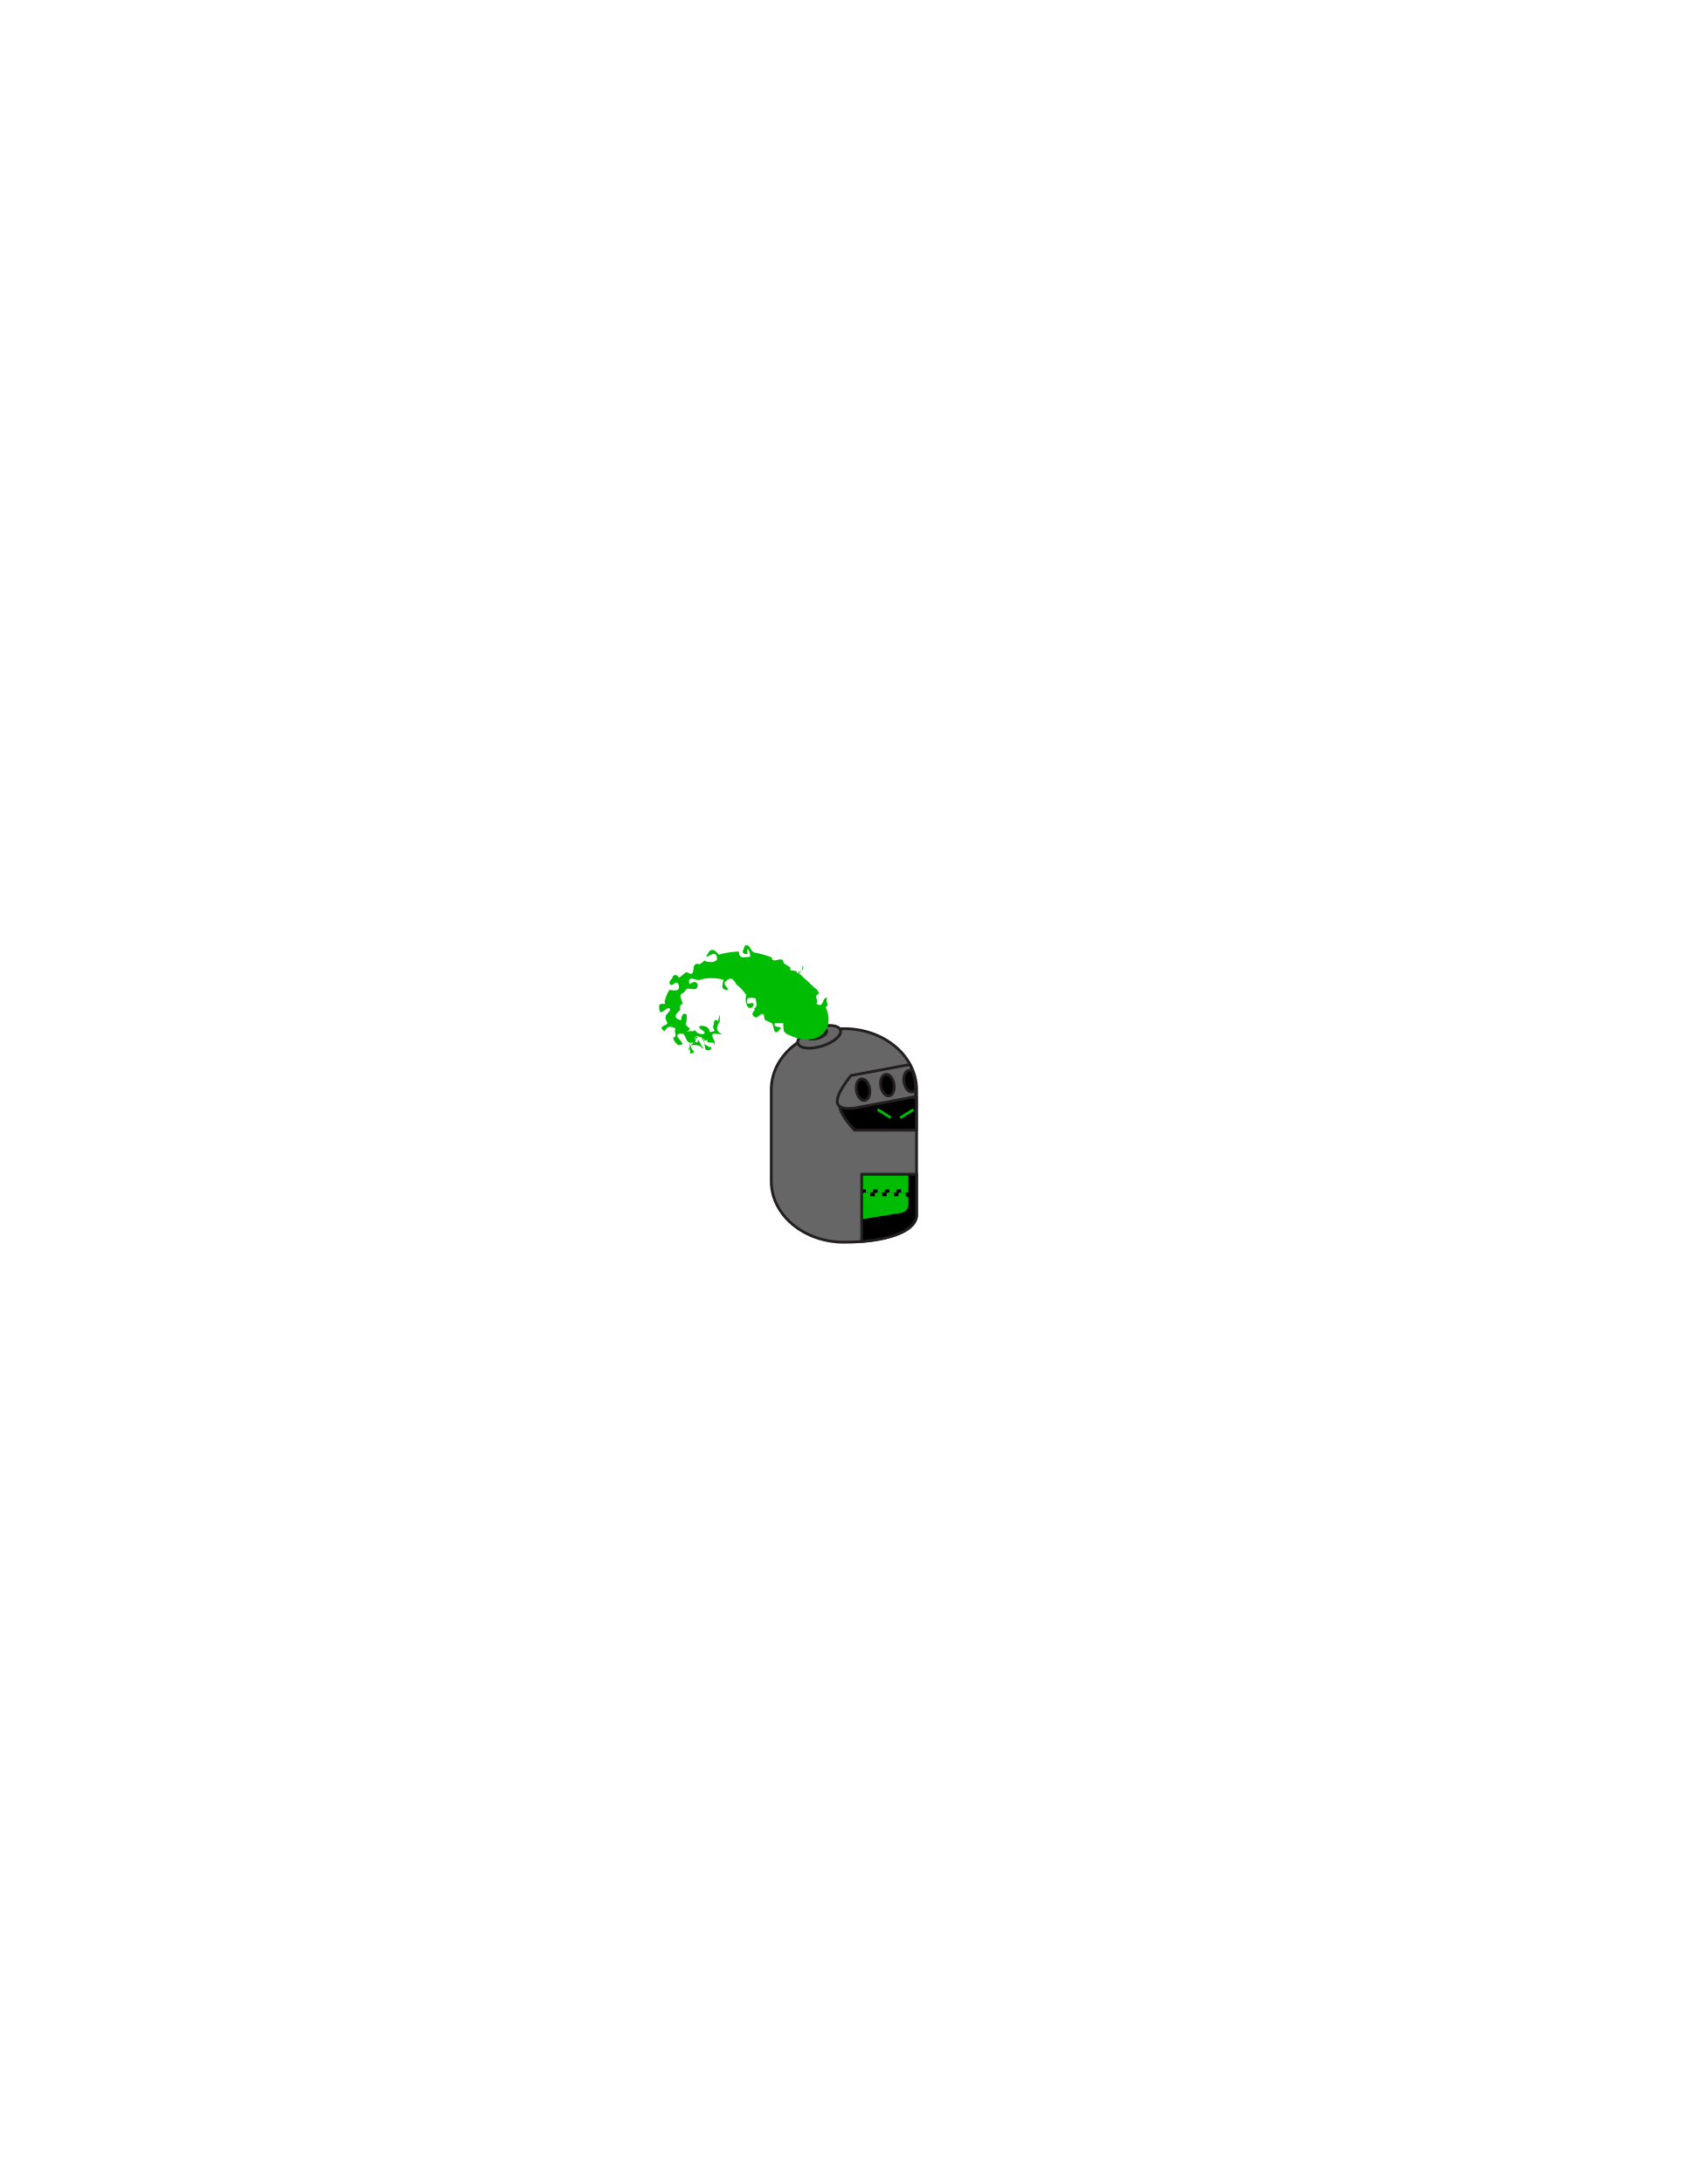
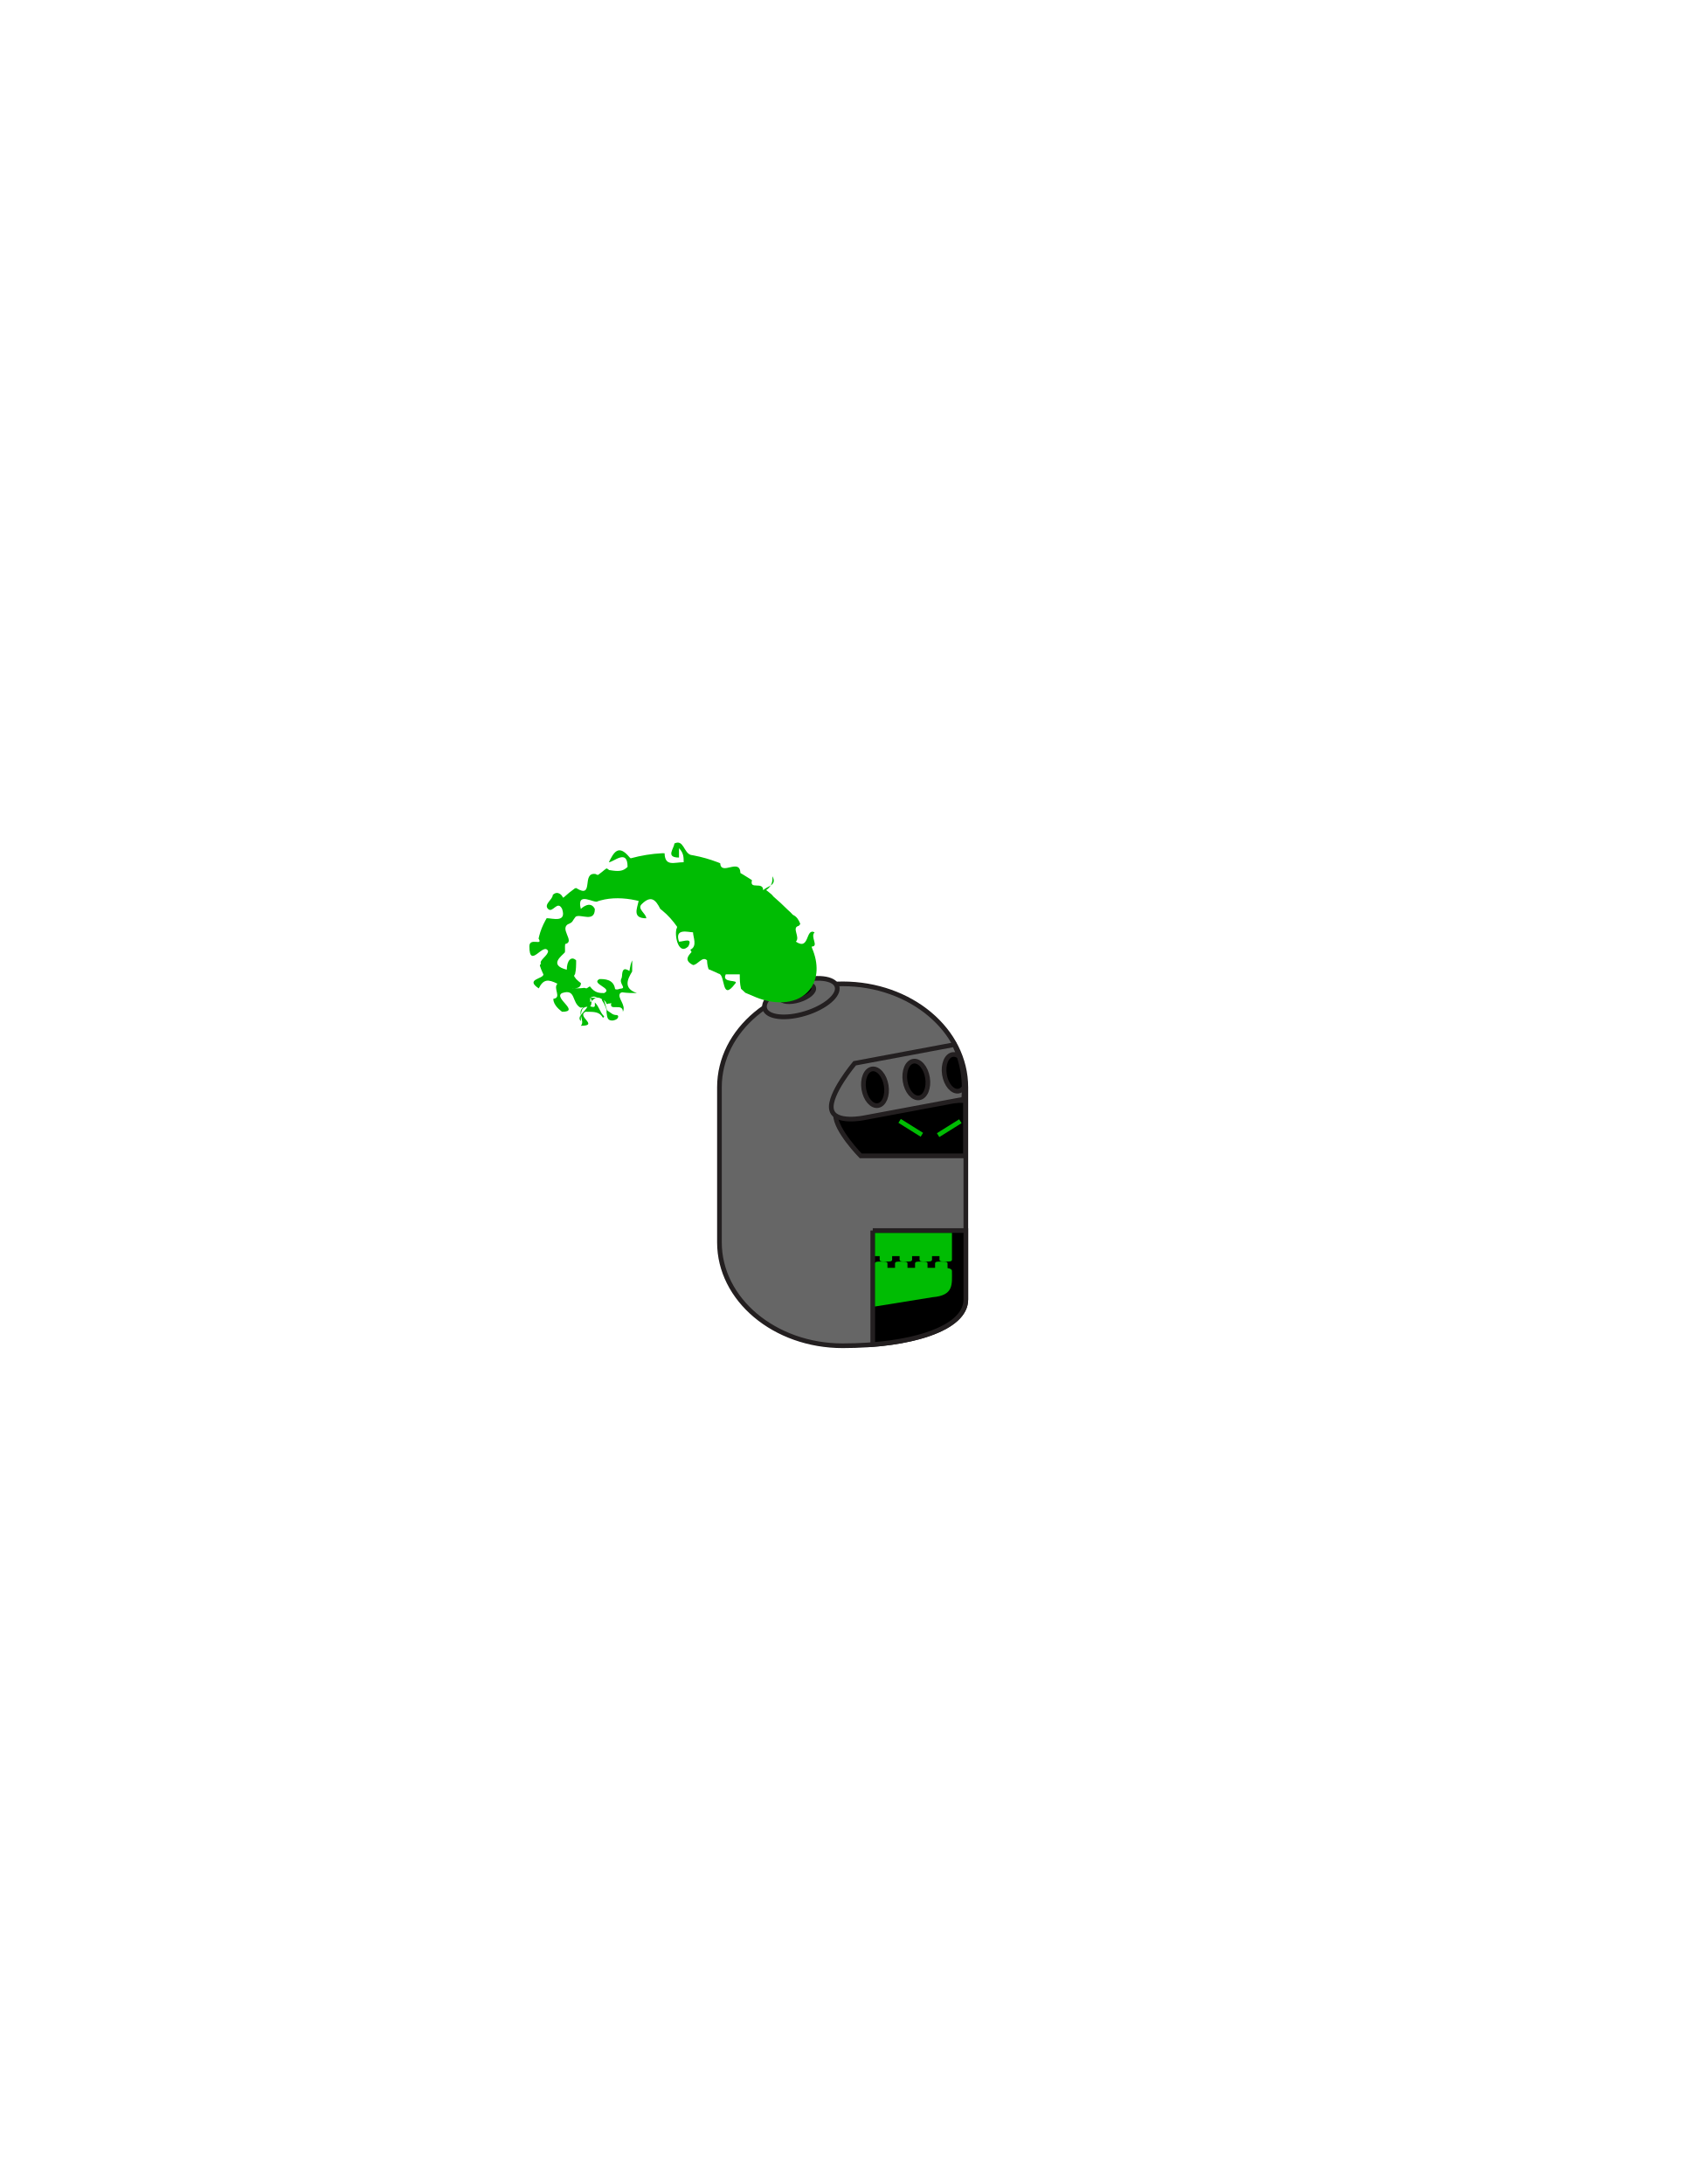
<svg xmlns="http://www.w3.org/2000/svg" version="1.1" id="Layer_1" x="0px" y="0px" width="612px" height="792px" viewBox="0 0 612 792" enable-background="new 0 0 612 792" xml:space="preserve">
-   <rect id="head_frame" x="231.166" y="330.917" fill-opacity="0" fill="#BBBCBE" width="151" height="131" />
-   <path id="PRIMARY" fill="#666666" stroke="#231F20" stroke-miterlimit="10" d="M332.348,440.566  c-0.003,6.268-11.797,9.906-26.348,9.906l0,0c-14.552,0-26.349-9.906-26.349-22.127v-33.191c0-12.221,11.797-22.127,26.349-22.127  l0,0c14.551,0,26.348,9.907,26.348,22.127V440.566z" />
-   <path stroke="#231F20" stroke-miterlimit="10" d="M304.484,401.083c0,3.269,5.38,8.752,5.38,8.752h22.398c0,0,0-2.649,0-5.919l0,0  c0-3.269,0-5.918,0-5.918h-22.398C309.864,397.998,304.484,397.814,304.484,401.083L304.484,401.083z" />
+   <rect id="head_frame" x="178.666" y="285.417" fill-opacity="0" fill="#BBBCBE" width="256" height="222" />
+   <path id="PRIMARY" fill="#666666" stroke="#231F20" stroke-width="1.695" stroke-miterlimit="10" d="M350.206,471.235  c-0.005,10.621-20,16.787-44.669,16.787l0,0c-24.671,0-44.671-16.787-44.671-37.497v-56.248c0-20.71,20-37.499,44.671-37.499l0,0  c24.669,0,44.669,16.789,44.669,37.499V471.235z" />
+   <path stroke="#231F20" stroke-width="1.695" stroke-miterlimit="10" d="M302.967,404.324c0,5.539,9.121,14.832,9.121,14.832h37.974  c0,0,0-4.49,0-10.031l0,0c0-5.539,0-10.028,0-10.028h-37.974C312.088,399.097,302.967,398.785,302.967,404.324L302.967,404.324z" />
  <circle id="SECONDARY_1_" display="none" fill="#00BC03" cx="320.507" cy="403.916" r="2.833" />
-   <path id="PRIMARY_1_" fill="#666666" stroke="#231F20" stroke-miterlimit="10" d="M331.974,396.284  c0.163-3.608-0.588-7.076-2.061-10.255l-21.348,3.999c0,0-5.552,6.618-4.95,9.831c0.601,3.214,7.128,1.804,7.128,1.804l21.167-3.965  L331.974,396.284z" />
-   <ellipse transform="matrix(0.9873 -0.159 0.159 0.9873 -58.8426 54.7735)" stroke="#231F20" stroke-miterlimit="10" cx="312.92" cy="395.16" rx="2.426" ry="3.966" />
-   <ellipse transform="matrix(0.9873 -0.159 0.159 0.9873 -58.4661 56.1571)" stroke="#231F20" stroke-miterlimit="10" cx="321.756" cy="393.499" rx="2.426" ry="3.965" />
-   <path stroke="#231F20" stroke-miterlimit="10" d="M330.796,395.981c0.479-0.077,0.883-0.383,1.193-0.836  c-0.018-2.273-0.394-4.482-1.083-6.591c-0.431-0.321-0.9-0.479-1.369-0.404c-1.322,0.213-2.113,2.139-1.766,4.301  C328.122,394.614,329.475,396.194,330.796,395.981z" />
-   <path stroke="#231F20" stroke-miterlimit="10" d="M312.442,425.82v24.4c11.436-0.922,19.902-4.345,19.905-9.654V425.82H312.442z" />
-   <path id="SECONDARY_8_" fill="#00BC03" d="M329.376,434.563c0.04-0.432-0.332-0.623-0.938-0.709v-0.982  c0-0.448-0.598-0.416-1.333-0.416c-0.736,0-1.334-0.032-1.334,0.416v0.92h-1.616v-0.919c0-0.449-0.598-0.417-1.333-0.417  c-0.736,0-1.334-0.032-1.334,0.417v0.919h-1.617v-0.919c0-0.449-0.598-0.417-1.333-0.417c-0.736,0-1.334-0.032-1.334,0.417v0.919  h-1.616v-0.919c0-0.449-0.598-0.417-1.333-0.417c-0.736,0-1.334-0.032-1.334,0.417v0.919c0,0,0,0.768,0,1.81  c0,0.214,0,0.437,0,0.669c0,1.37,0,5.803,0,5.803l12.305-1.99C329.792,439.708,329.386,437.333,329.376,434.563z" />
-   <path id="SECONDARY_3_" fill="#00BC03" d="M325.799,426.328H312.92c0,0,0,1.109,0,2.479c0,1.37,0,2.48,0,2.48h1v0.75  c0,0.449,0.598,0.418,1.334,0.418c0.735,0,1.333,0.031,1.333-0.418v-0.75h1.597v0.75c0,0.449,0.598,0.418,1.334,0.418  s1.334,0.031,1.334-0.418v-0.75h1.597v0.75c0,0.449,0.598,0.418,1.334,0.418c0.735,0,1.333,0.031,1.333-0.418v-0.75h0.684  c0.317,0,0.62,0,0.913-0.001v0.752c0,0.448,0.598,0.417,1.334,0.417c0.735,0,1.333,0.031,1.333-0.417v-1.669v-1.061v-2.98  C329.379,426.328,327.775,426.328,325.799,426.328z" />
-   <ellipse id="PRIMARY_2_" transform="matrix(-0.9548 0.2974 -0.2974 -0.9548 692.4763 646.6269)" fill="#666666" stroke="#231F20" stroke-miterlimit="10" cx="297.057" cy="375.982" rx="8.086" ry="3.509" />
-   <ellipse transform="matrix(-0.9548 0.2974 -0.2974 -0.9548 690.5322 644.8271)" stroke="#231F20" stroke-miterlimit="10" cx="296.217" cy="374.939" rx="3.75" ry="1.627" />
-   <path id="SECONDARY_2_" fill="#00BC03" d="M295.357,358.256c0.821,0.372,1.232,1.058,1.561,1.871  c0.018,0.088,0.007,0.191-0.322,0.496C295,361,297,363,296,364c3,2,2-3,4-2c-1,1,1,3-0.633,3.052  c0.022,0.109,0.054,0.212,0.082,0.317c1.412,3.263,1.347,6.596-0.512,8.922c-2.361,2.957-6.948,3.448-11.461,1.617  c-0.753-0.305-1.505-0.665-2.284-0.965c-0.153-0.149-0.307-0.295-0.461-0.438c-0.154-0.142-0.31-0.282-0.464-0.418  C284,373,284,372,284,371c-1,0-2,0-3,0c-1,2,3,1,2,2c-3,4-2-2-3.525-2.149c-0.164-0.083-0.328-0.163-0.493-0.242  c-0.412-0.196-0.827-0.378-1.243-0.549c-0.14-0.057-0.278-0.113-0.418-0.167C277,369,277,368,277,368c-1-1-2,1-3,1  c-2-1-1-2-0.315-2.772c-0.084-0.169-0.17-0.34-0.256-0.512C275,365,274,363,274,362c-1,0-4-1-3,2c1,0,3-1,2,1c-2,2-3-2-2.544-3.738  c0.149-0.239,0.134-0.353,0.126-0.471c-0.899-1.274-1.934-2.465-3.165-3.465c-0.137-0.111-0.276-0.22-0.417-0.326c-1-2-2-3-4-1  c-1,1,1,2,1,3c-3,0-2-2-1.629-3.708c-0.205-0.051-0.411-0.099-0.618-0.143c-2.534-0.548-5.183-0.63-7.571,0.036  c-0.184,0.051-0.366,0.106-0.546,0.167C253,356,249,353,250,357c0,0,2-2,3,0c0,3-3,1-4.095,1.652  c-0.129,0.164-0.255,0.334-0.377,0.51c-0.122,0.176-0.241,0.357-0.355,0.545c-0.083,0.101-0.165,0.203-0.521,0.388  C245,361,249,364,246.656,364.512c-0.022,0.157-0.036,0.322-0.042,0.488c-0.013,0.333-0.01,0.667,0.011,1  c-0.008,0.095-0.011,0.189-0.036,0.292C246,367,243,369,247,370c0-2,1-3,2-2c0,1,0,2-0.229,2.946  c-0.245,0.305-0.207,0.409-0.162,0.508c0.124,0.182,0.254,0.364,0.391,0.545c0.172,0.172,0.344,0.331,0.516,0.478  s0.344,0.281,0.516,0.403C250,374,249,374,248,374c1,0,2,0,2.757-0.112c0.276,0.11,0.392,0.099,0.524,0.094  c0.147-0.088,0.301-0.195,0.458-0.308c0.075-0.045,0.152-0.096,0.229-0.077C253,375,254,375,255,375c2-1-3-2-1-3  c1,0,3,0,3.323,2.095c0.054,0.081,0.107,0.106,0.16,0.116c0.21,0.038,0.386,0.028,0.532-0.021c0.15-0.032,0.282-0.075,0.396-0.125  C260,374,258,373,258.731,371.786c0.021-0.138,0.04-0.266,0.078-0.421c0.061-1.136,0.253-1.982,1.588-1.087  c0.031-0.169,0.059-0.346,0.09-0.529C260.58,369.2,260.7,368.6,261,368c0,0.625,0,1.25-0.012,1.957  c-0.002,0.142-0.005,0.286-0.009,0.435C260,372,259,374,262,375c-1,0-2,0-3.138-0.157c-0.22,0.025-0.352,0.107-0.445,0.199  C257.688,376,259.75,377.5,259,379c0-2-3,0-2.48-1.849c-0.124,0.015-0.243,0.042-0.357,0.085c-0.069,0.026-0.167,0.021-0.285,0.007  c-0.091,0.079-0.197,0.119-0.314,0.129c-0.141-0.343-0.309-0.6-0.513-0.793c-0.102-0.096-0.205-0.177-0.166-0.248  C254,376,254,376,253.321,376.021c-0.192-0.011-0.397-0.016-0.617-0.019C252.484,376,252.25,376,252,376  c0.438,0.438,0.301,1.066,0.176,1.636c-0.122,0.08-0.325,0.157-0.615,0.262C250,378,250,379,250,381c-1-1,1-2,1.494-3.249  c0.065-0.089,0.117-0.173,0.163-0.255c0.065-0.162,0.176-0.329,0.343-0.496c0.3-0.3,0.57-0.54,0.813-0.728  c0.135-0.089,0.257-0.167,0.383-0.228C254,376,255,376,256,376c0,0-1,0-1.066,0.479c0.069,0.153,0.129,0.322,0.185,0.498  c0.167,0.53,0.289,1.133,0.464,1.609c0.063,0.096,0.125,0.165,0.189,0.22c0.397,0.249,0.725,0.507,1.023,0.695  c0.214,0.097,0.416,0.187,0.595,0.187c0.359,0,0.609,0.063,0.609,0.313c0,0.375-0.281,0.609-0.686,0.756  c-0.135,0.049-0.283,0.088-0.439,0.119c-1.289,0.086-1.219-0.833-1.375-1.74c-0.001-0.137-0.006-0.262,0.016-0.524  c-0.207-0.645-0.491-1.351-0.885-1.903c-0.099-0.138-0.194-0.265-0.059-0.358C254,376,254,376,253.465,375.953  c-0.28-0.101-0.496-0.191-0.631-0.212c-0.256,0.026-0.534,0.109-0.834,0.259c0,0.5,0,1,0.125,1.5  c0.008,0.08-0.021,0.157-0.093,0.234C252,378,253,378,252.824,377.928c0.136-0.03,0.176-0.094,0.176-0.187c0-0.185,0-0.407,0-0.741  c1,1,1,2,2,3c-0.083,0.125-0.165,0.24-0.25,0.307C254,379,253,379,251,379c-2,1,3,3-1,3c1-1-1-3,0.564-3.92  c-0.011-0.038-0.138-0.017-0.271,0.006c-0.134,0.023-0.271,0.033-0.408,0.014C248,377,249,374,246,375c-2,1,4,4,0,4  c0,0-1.47-0.98-1.807-2.224c-0.048-0.178-0.073-0.361-0.067-0.547C246,376,244,374,245,373c-2-1-3-1-4,1c-3-2,1-2,1-3  c-0.053-0.105-0.104-0.21-0.153-0.316c-0.243-0.52-0.444-1.039-0.605-1.556c0.016-0.113,0.023-0.225,0.239-0.397  C241,368,243,367,243,366c-1-2-4,4-4-1c0-2,3,0,1.965-1.657c0.041-0.197,0.086-0.393,0.137-0.587  c0.29-1.124,0.734-2.216,1.304-3.263c0.095-0.175,0.193-0.348,0.295-0.52C244,359,247,360,246,357c-1-2-2,1-3,0s1-2,1-3  c1-1,2,0,2.163,0.567c0.108-0.014,0.158-0.045,0.23-0.08c0.727-0.67,1.5-1.296,2.306-1.873c0.09-0.044,0.187-0.076,0.301-0.088  c4,2.474,1-3.526,4.194-2.997c0.349,0.245,0.467,0.185,0.575,0.128c0.303-0.209,0.523-0.39,0.741-0.565  c0.31-0.272,0.636-0.53,0.98-0.771c0.125,0.04,0.248,0.073,0.57,0.352C258,349,259,349,260,348c0-4-3-1-4-1c1-2,2-4,4.402-1.074  c0.128,0.152,0.196,0.185,0.27,0.234c2.255-0.613,4.457-0.965,6.606-1.078c0.213-0.011,0.427-0.018,0.639,0.011  C268,348,270,347,272,347c0-1,0-2-1-3c0,1,0,1,0,2c-3,0-1-2-1-3c2-1,2,2,3.533,2.437c0.204,0.034,0.406,0.07,0.609,0.108  c1.739,0.33,3.442,0.818,5.108,1.45c0.186,0.07,0.37,0.143,0.554,0.216C280,350,284,346,284.141,349.314  c0.178,0.101,0.354,0.203,0.53,0.308c0.529,0.313,1.054,0.64,1.575,0.98c0.118,0.078,0.238,0.16,0.363,0.25C286,353,289,351,289,353  c1-1,3-1,2-3c0,1,0,2-1.359,2.967c0.148,0.108,0.282,0.208,0.404,0.301c0.609,0.463,0.908,0.749,1.127,1.051  c1.053,0.905,2.086,1.866,3.114,2.886C294.667,357.53,295.025,357.882,295.357,358.256z" />
-   <rect id="SECONDARY_4_" x="317.752" y="403.337" transform="matrix(0.8477 0.5305 -0.5305 0.8477 263.0829 -108.5511)" fill="#00BC03" width="5.614" height="0.976" />
-   <rect id="SECONDARY" x="325.985" y="403.428" transform="matrix(-0.8477 0.5305 -0.5305 -0.8477 821.7913 571.8574)" fill="#00BC03" width="5.614" height="0.976" />
+   <path id="PRIMARY_1_" fill="#666666" stroke="#231F20" stroke-width="1.695" stroke-miterlimit="10" d="M349.571,396.191  c0.276-6.115-0.996-11.992-3.493-17.379l-36.191,6.777c0,0-9.413,11.215-8.393,16.66c1.019,5.446,12.084,3.057,12.084,3.057  l35.886-6.719L349.571,396.191z" />
+   <path stroke="#231F20" stroke-width="1.695" stroke-miterlimit="10" d="M321.33,393.633c0.589,3.665-0.75,6.929-2.995,7.291  c-2.24,0.358-4.533-2.317-5.128-5.983c-0.589-3.665,0.752-6.929,2.994-7.29C318.442,387.29,320.739,389.969,321.33,393.633z" />
+   <path stroke="#231F20" stroke-width="1.695" stroke-miterlimit="10" d="M336.311,390.818c0.589,3.665-0.75,6.928-2.995,7.288  c-2.24,0.361-4.533-2.316-5.128-5.98c-0.59-3.665,0.752-6.929,2.993-7.29C333.423,384.475,335.719,387.153,336.311,390.818z" />
+   <path stroke="#231F20" stroke-width="1.695" stroke-miterlimit="10" d="M347.575,395.679c0.812-0.13,1.496-0.648,2.022-1.417  c-0.029-3.852-0.667-7.596-1.836-11.169c-0.729-0.543-1.526-0.813-2.321-0.685c-2.241,0.361-3.582,3.625-2.993,7.29  C343.042,393.362,345.335,396.039,347.575,395.679z" />
+   <path stroke="#231F20" stroke-width="1.695" stroke-miterlimit="10" d="M316.459,446.245v41.351  c19.388-1.563,33.742-7.362,33.747-16.36v-24.99H316.459z" />
+   <path id="SECONDARY_8_" fill="#00BC03" d="M345.168,461.063c0.067-0.731-0.563-1.057-1.592-1.202v-1.665  c0-0.759-1.013-0.704-2.26-0.704c-1.248,0-2.262-0.055-2.262,0.704v1.56h-2.739v-1.558c0-0.761-1.014-0.706-2.261-0.706  c-1.248,0-2.261-0.055-2.261,0.706v1.558h-2.742v-1.558c0-0.761-1.013-0.706-2.26-0.706c-1.248,0-2.262-0.055-2.262,0.706v1.558  h-2.74v-1.558c0-0.761-1.013-0.706-2.26-0.706c-1.248,0-2.262-0.055-2.262,0.706v1.558c0,0,0,1.301,0,3.066c0,0.362,0,0.74,0,1.134  c0,2.322,0,9.834,0,9.834l20.861-3.373C345.873,469.78,345.185,465.756,345.168,461.063z" />
+   <path id="SECONDARY_3_" fill="#00BC03" d="M339.104,447.106h-21.835c0,0,0,1.88,0,4.2c0,2.321,0,4.203,0,4.203h1.695v1.271  c0,0.761,1.014,0.708,2.262,0.708c1.247,0,2.26,0.053,2.26-0.708v-1.271h2.707v1.271c0,0.761,1.014,0.708,2.262,0.708  s2.262,0.053,2.262-0.708v-1.271h2.707v1.271c0,0.761,1.013,0.708,2.262,0.708c1.246,0,2.26,0.053,2.26-0.708v-1.271h1.159  c0.538,0,1.051,0,1.548-0.002v1.274c0,0.76,1.013,0.707,2.262,0.707c1.246,0,2.26,0.053,2.26-0.707v-2.828v-1.797v-5.051  C345.173,447.106,342.454,447.106,339.104,447.106z" />
+   <ellipse id="PRIMARY_2_" transform="matrix(-0.9548 0.2972 -0.2972 -0.9548 675.1642 620.9084)" fill="#666666" stroke="#231F20" stroke-width="1.695" stroke-miterlimit="10" cx="290.375" cy="361.787" rx="13.709" ry="5.947" />
+   <ellipse transform="matrix(-0.9548 0.2973 -0.2973 -0.9548 671.8705 617.8561)" stroke="#231F20" stroke-width="1.695" stroke-miterlimit="10" cx="288.952" cy="360.019" rx="6.358" ry="2.758" />
+   <path id="SECONDARY_2_" fill="#00BC03" d="M287.494,331.747c1.393,0.63,2.089,1.793,2.646,3.17c0.03,0.15,0.012,0.324-0.546,0.84  c-2.706,0.641,0.686,4.03-1.01,5.725c5.086,3.389,3.391-5.084,6.782-3.39c-1.695,1.695,1.695,5.084-1.073,5.173  c0.038,0.185,0.091,0.36,0.139,0.537c2.394,5.53,2.283,11.178-0.868,15.12c-4.003,5.01-11.78,5.844-19.431,2.74  c-1.276-0.517-2.551-1.127-3.873-1.636c-0.26-0.252-0.52-0.5-0.781-0.742c-0.262-0.241-0.525-0.478-0.787-0.708  c-0.454-1.843-0.454-3.538-0.454-5.232c-1.695,0-3.391,0-5.086,0c-1.695,3.39,5.086,1.695,3.391,3.39  c-5.086,6.778-3.391-3.39-5.977-3.643c-0.278-0.14-0.557-0.276-0.836-0.41c-0.699-0.332-1.402-0.641-2.107-0.931  c-0.237-0.097-0.472-0.191-0.708-0.284c-0.543-1.512-0.543-3.207-0.543-3.207c-1.695-1.694-3.391,1.695-5.086,1.695  c-3.391-1.695-1.695-3.389-0.534-4.698c-0.144-0.287-0.288-0.577-0.434-0.868c2.663-1.213,0.968-4.603,0.968-6.297  c-1.695,0-6.781-1.694-5.086,3.39c1.695,0,5.086-1.695,3.391,1.694c-3.391,3.39-5.086-3.389-4.313-6.334  c0.252-0.406,0.227-0.598,0.214-0.798c-1.525-2.159-3.279-4.178-5.365-5.873c-0.232-0.188-0.468-0.373-0.708-0.553  c-1.695-3.389-3.391-5.084-6.781-1.695c-1.695,1.695,1.695,3.39,1.695,5.084c-5.086,0-3.391-3.389-2.762-6.283  c-0.348-0.086-0.696-0.167-1.047-0.243c-4.296-0.929-8.787-1.067-12.836,0.062c-0.312,0.086-0.62,0.18-0.926,0.283  c-1.077,1.097-7.858-3.987-6.163,2.792c0,0,3.391-3.389,5.086,0c0,5.084-5.086,1.695-6.942,2.8  c-0.219,0.278-0.432,0.566-0.639,0.865c-0.207,0.298-0.408,0.605-0.603,0.924c-0.14,0.17-0.279,0.344-0.883,0.657  c-4.497,1.533,2.285,6.617-1.688,7.484c-0.038,0.266-0.061,0.545-0.072,0.827c-0.022,0.565-0.017,1.13,0.019,1.695  c-0.013,0.162-0.019,0.32-0.061,0.494c-0.999,1.201-6.084,4.59,0.697,6.285c0-3.39,1.695-5.084,3.391-3.39  c0,1.695,0,3.39-0.389,4.993c-0.416,0.517-0.351,0.692-0.274,0.861c0.21,0.308,0.431,0.616,0.663,0.924  c0.291,0.292,0.583,0.561,0.874,0.809c0.292,0.249,0.583,0.476,0.874,0.683c-0.053,1.897-1.748,1.897-3.444,1.897  c1.696,0,3.391,0,4.675-0.19c0.469,0.187,0.665,0.167,0.888,0.159c0.25-0.15,0.511-0.33,0.776-0.522  c0.128-0.077,0.258-0.163,0.389-0.13c1.749,2.379,3.444,2.379,5.139,2.379c3.391-1.695-5.086-3.389-1.695-5.084  c1.695,0,5.086,0,5.633,3.55c0.092,0.137,0.181,0.18,0.271,0.196c0.357,0.063,0.654,0.047,0.902-0.035  c0.255-0.055,0.479-0.127,0.672-0.211c2.694-0.111-0.697-1.805,0.542-3.863c0.036-0.233,0.067-0.451,0.133-0.714  c0.103-1.924,0.43-3.358,2.692-1.843c0.052-0.287,0.099-0.586,0.152-0.896c0.158-0.928,0.362-1.945,0.87-2.962  c0,1.06,0,2.119-0.021,3.316c-0.004,0.24-0.009,0.485-0.016,0.737c-1.659,2.725-3.354,6.114,1.732,7.809  c-1.695,0-3.391,0-5.32-0.266c-0.374,0.042-0.596,0.181-0.755,0.337c-1.236,1.624,2.261,4.166,0.989,6.708  c0-3.39-5.086,0-4.206-3.134c-0.21,0.025-0.412,0.071-0.606,0.144c-0.117,0.044-0.284,0.036-0.482,0.011  c-0.155,0.133-0.334,0.201-0.533,0.219c-0.238-0.581-0.523-1.017-0.87-1.344c-0.173-0.163-0.347-0.3-0.281-0.42  c-1.499-0.56-1.499-0.56-2.649-0.524c-0.326-0.018-0.674-0.027-1.046-0.031c-0.373-0.005-0.77-0.005-1.194-0.005  c0.742,0.741,0.51,1.807,0.298,2.772c-0.206,0.135-0.551,0.266-1.043,0.443c-2.646,0.174-2.646,1.869-2.646,5.258  c-1.695-1.695,1.695-3.389,2.533-5.506c0.111-0.151,0.199-0.293,0.277-0.433c0.11-0.274,0.299-0.558,0.581-0.84  c0.508-0.508,0.966-0.915,1.379-1.233c0.229-0.15,0.437-0.282,0.649-0.386c1.363-0.075,3.058-0.075,4.753-0.075  c0,0-1.695,0-1.807,0.811c0.117,0.259,0.22,0.545,0.314,0.844c0.282,0.898,0.49,1.92,0.786,2.727  c0.106,0.163,0.212,0.279,0.321,0.373c0.674,0.422,1.229,0.86,1.734,1.178c0.363,0.165,0.705,0.317,1.009,0.317  c0.609,0,1.033,0.105,1.033,0.529c0,0.636-0.477,1.033-1.162,1.281c-0.229,0.083-0.48,0.149-0.745,0.202  c-2.185,0.146-2.067-1.411-2.33-2.948c-0.002-0.232-0.011-0.443,0.027-0.889c-0.35-1.092-0.832-2.29-1.5-3.225  c-0.167-0.234-0.33-0.449-0.1-0.606c-0.972-0.593-0.972-0.593-1.879-0.673c-0.475-0.17-0.841-0.324-1.069-0.359  c-0.435,0.045-0.906,0.185-1.414,0.439c0,0.847,0,1.694,0.212,2.542c0.013,0.136-0.037,0.266-0.157,0.396  c-0.055,0.451,1.641,0.451,1.343,0.329c0.23-0.05,0.298-0.16,0.298-0.317c0-0.313,0-0.69,0-1.255  c1.695,1.695,1.695,3.39,3.391,5.084c-0.142,0.212-0.28,0.406-0.425,0.52c-1.271-2.214-2.966-2.214-6.356-2.214  c-3.391,1.694,5.086,5.084-1.695,5.084c1.695-1.695-1.695-5.084,0.957-6.644c-0.019-0.064-0.233-0.028-0.459,0.011  c-0.227,0.039-0.459,0.056-0.692,0.024c-3.196-1.864-1.5-6.948-6.587-5.253c-3.391,1.695,6.782,6.779,0,6.779  c0,0-2.493-1.661-3.063-3.769c-0.081-0.301-0.123-0.611-0.113-0.928c3.176-0.388-0.214-3.777,1.481-5.472  c-3.391-1.695-5.086-1.695-6.781,1.694c-5.086-3.389,1.695-3.389,1.695-5.084c-0.089-0.179-0.176-0.356-0.259-0.535  c-0.411-0.88-0.752-1.76-1.026-2.637c0.026-0.192,0.039-0.38,0.405-0.673c-0.814-1.238,2.576-2.933,2.576-4.627  c-1.695-3.389-6.782,6.779-6.782-1.695c0-3.389,5.086,0,3.332-2.808c0.07-0.333,0.146-0.665,0.232-0.995  c0.491-1.905,1.244-3.756,2.211-5.529c0.161-0.296,0.328-0.589,0.5-0.88c2.202,0.044,7.288,1.739,5.593-3.345  c-1.695-3.389-3.391,1.695-5.086,0s1.695-3.389,1.695-5.084c1.695-1.695,3.391,0,3.667,0.961c0.183-0.023,0.268-0.077,0.39-0.135  c1.232-1.135,2.544-2.196,3.909-3.173c0.152-0.074,0.317-0.128,0.51-0.149c6.782,4.192,1.696-5.976,7.111-5.078  c0.592,0.415,0.792,0.313,0.974,0.217c0.514-0.354,0.888-0.662,1.256-0.958c0.525-0.461,1.079-0.898,1.662-1.306  c0.213,0.068,0.419,0.123,0.967,0.596c3.29,0.553,4.985,0.553,6.681-1.142c0-6.778-5.086-1.695-6.782-1.695  c1.695-3.389,3.391-6.778,7.463-1.82c0.218,0.258,0.333,0.313,0.458,0.396c3.823-1.039,7.555-1.636,11.199-1.826  c0.362-0.019,0.724-0.03,1.083,0.019c0.141,4.926,3.532,3.231,6.922,3.231c0-1.694,0-3.389-1.695-5.083c0,1.694,0,1.694,0,3.389  c-5.086,0-1.695-3.389-1.695-5.084c3.391-1.695,3.391,3.389,5.99,4.13c0.345,0.057,0.689,0.119,1.033,0.184  c2.948,0.56,5.835,1.386,8.66,2.458c0.314,0.119,0.627,0.242,0.938,0.367c0.333,4.725,7.114-2.054,7.353,3.563  c0.301,0.17,0.601,0.344,0.899,0.521c0.897,0.53,1.786,1.084,2.67,1.662c0.2,0.132,0.404,0.271,0.616,0.423  c-1.033,3.64,4.053,0.25,4.053,3.64c1.695-1.694,5.086-1.694,3.391-5.084c0,1.695,0,3.39-2.305,5.029  c0.251,0.184,0.479,0.353,0.686,0.51c1.033,0.784,1.54,1.269,1.911,1.782c1.785,1.534,3.536,3.162,5.28,4.891  C286.323,330.518,286.931,331.113,287.494,331.747z" />
+   <rect id="SECONDARY_4_" x="325.462" y="408.144" transform="matrix(0.8478 0.5304 -0.5304 0.8478 267.1864 -112.881)" fill="#00BC03" width="9.517" height="1.654" />
+   <rect id="SECONDARY" x="339.42" y="408.297" transform="matrix(-0.8478 0.5303 -0.5303 -0.8478 852.9369 573.4583)" fill="#00BC03" width="9.517" height="1.654" />
</svg>
